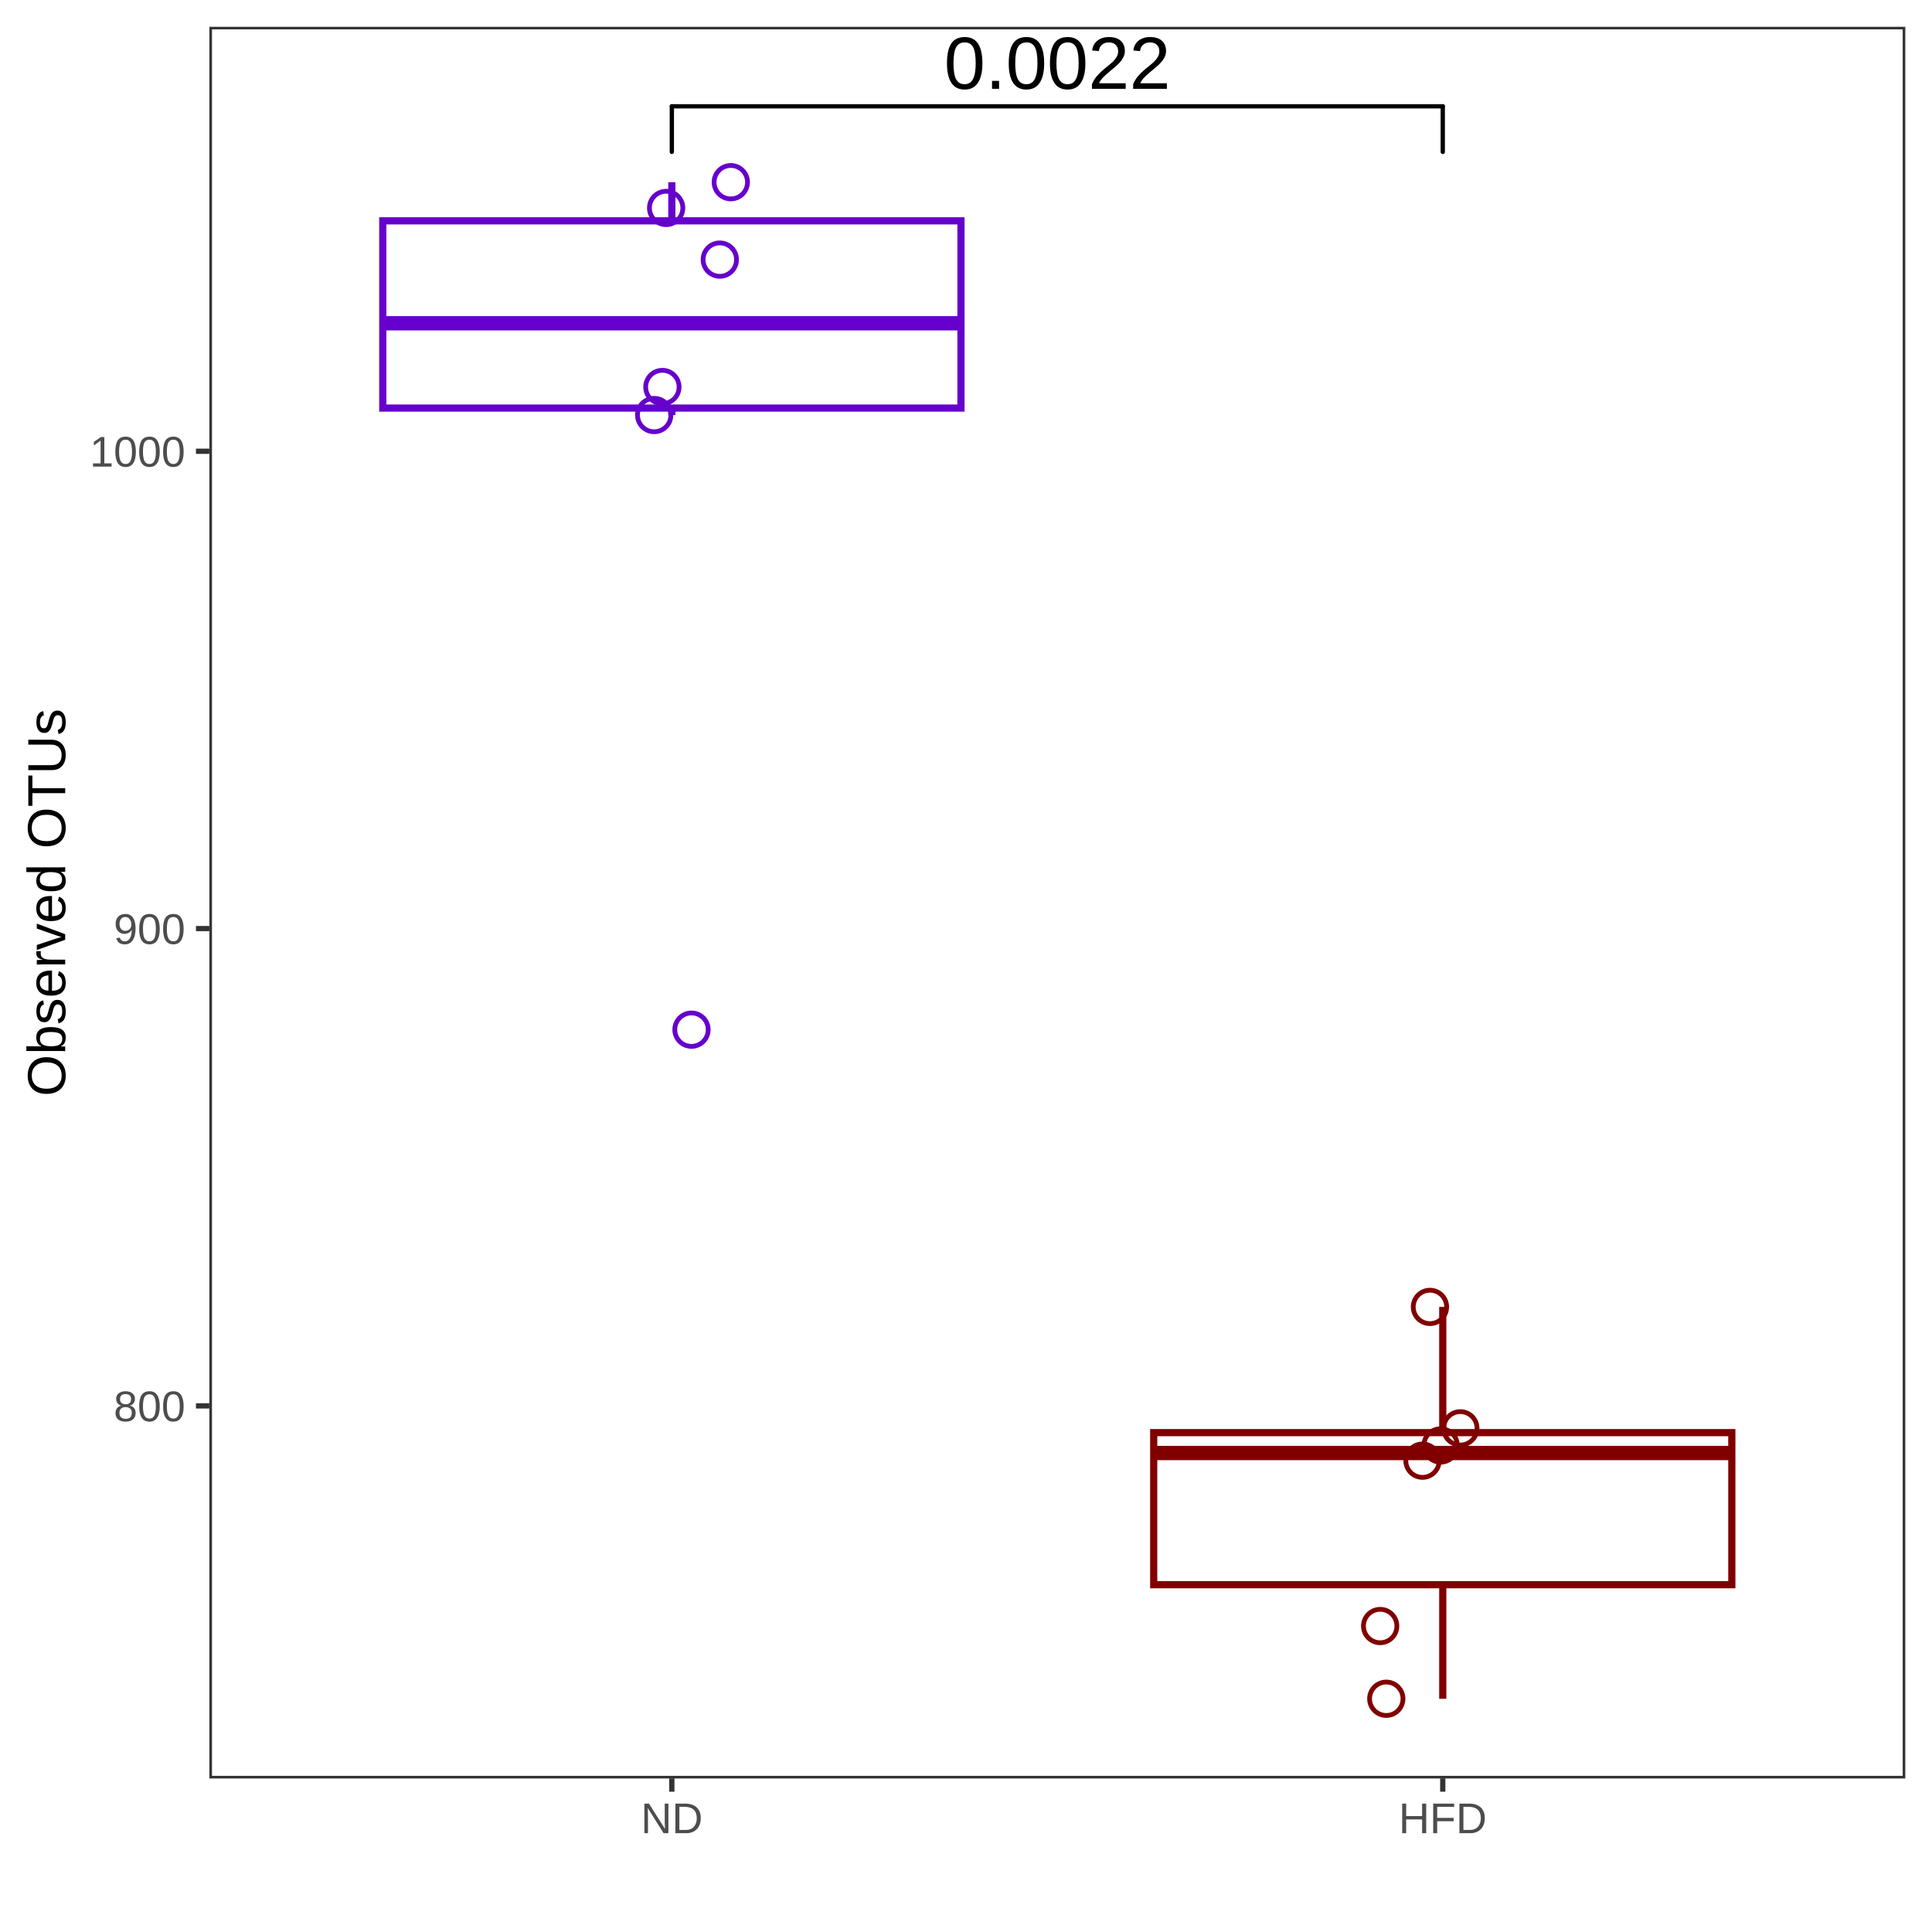
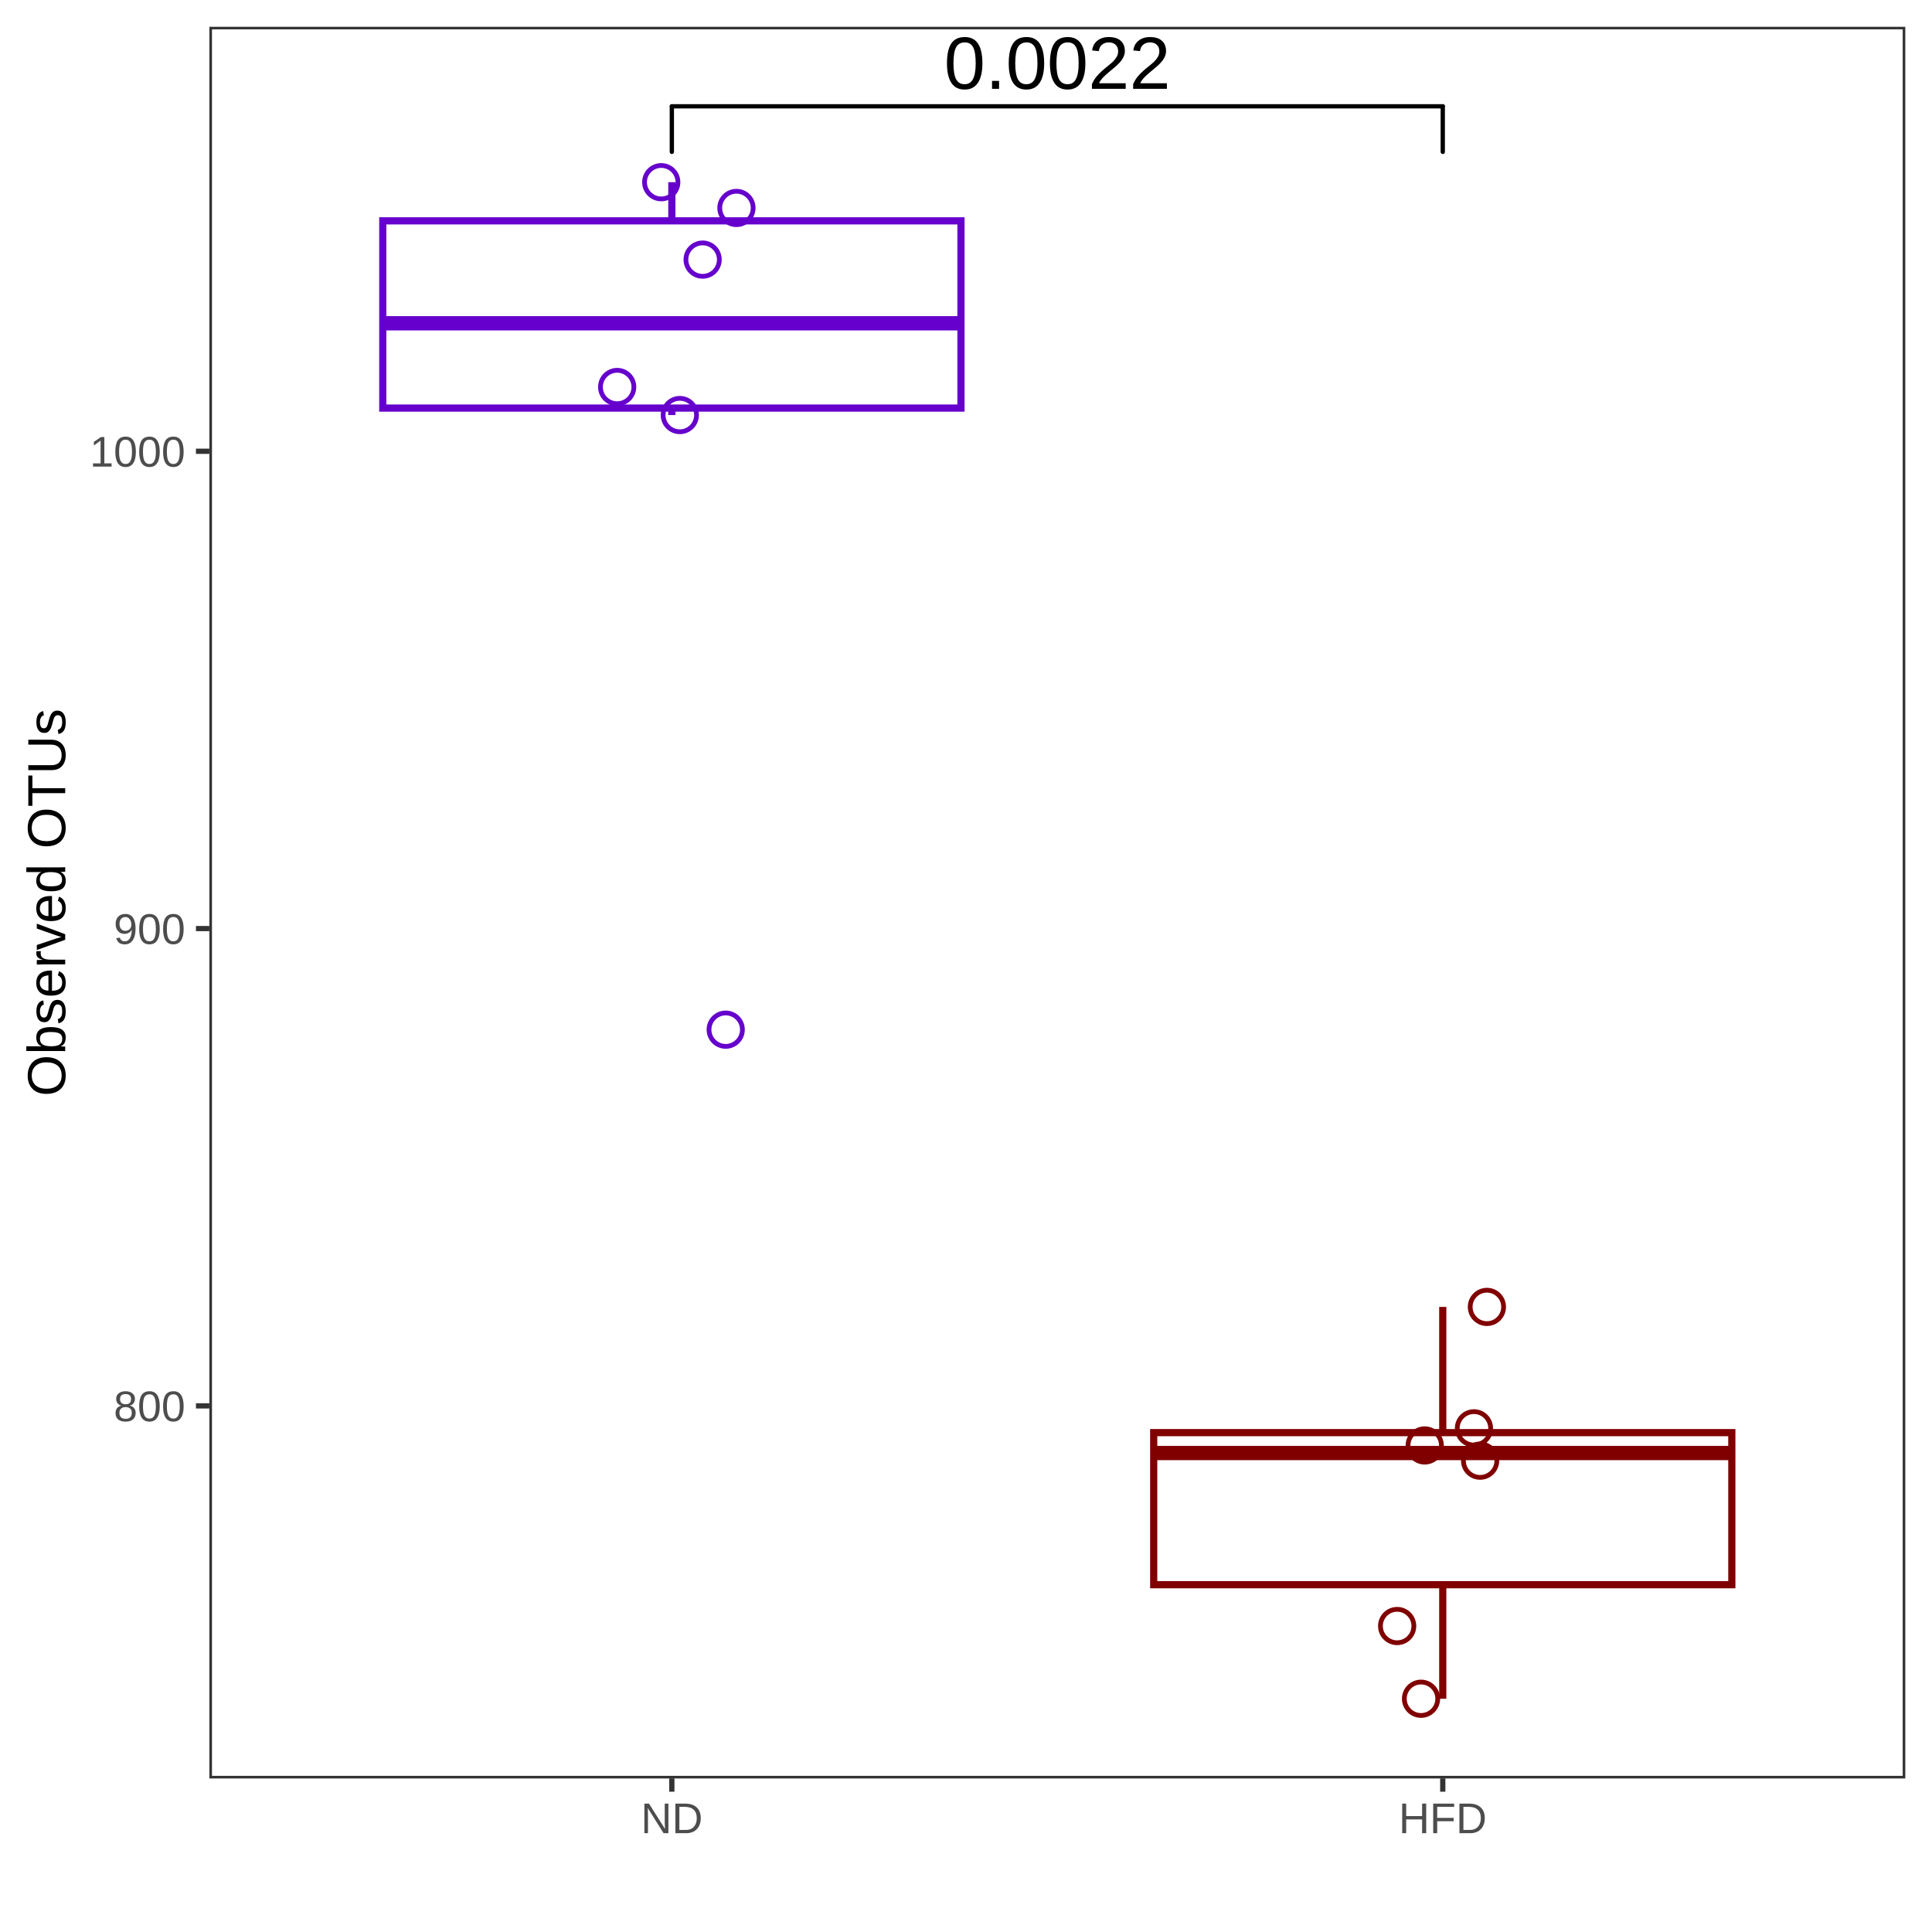
<svg xmlns="http://www.w3.org/2000/svg" class="svglite" width="288.00pt" height="288.00pt" viewBox="0 0 288.00 288.00">
  <defs>
    <style type="text/css">
    .svglite line, .svglite polyline, .svglite polygon, .svglite path, .svglite rect, .svglite circle {
      fill: none;
      stroke: #000000;
      stroke-linecap: round;
      stroke-linejoin: round;
      stroke-miterlimit: 10.00;
    }
    .svglite text {
      white-space: pre;
    }
  </style>
  </defs>
  <rect width="100%" height="100%" style="stroke: none; fill: #FFFFFF;" />
  <defs>
    <clipPath id="cpMC4wMHwyODguMDB8MC4wMHwyODguMDA=">
      <rect x="0.00" y="0.00" width="288.00" height="288.00" />
    </clipPath>
  </defs>
  <g clip-path="url(#cpMC4wMHwyODguMDB8MC4wMHwyODguMDA=)">
    <rect x="0.00" y="0.00" width="288.00" height="288.00" style="stroke-width: 0.78; stroke: #FFFFFF; fill: #FFFFFF;" />
  </g>
  <defs>
    <clipPath id="cpMzEuMjF8Mjg0LjAxfDMuOTl8MjY1LjEw">
      <rect x="31.21" y="3.99" width="252.81" height="261.12" />
    </clipPath>
  </defs>
  <g clip-path="url(#cpMzEuMjF8Mjg0LjAxfDMuOTl8MjY1LjEw)">
    <rect x="31.21" y="3.99" width="252.81" height="261.12" style="stroke-width: 0.78; stroke: none; fill: #FFFFFF;" />
    <line x1="100.15" y1="32.92" x2="100.15" y2="27.16" style="stroke-width: 1.07; stroke: #6600CC; stroke-linecap: butt;" />
    <line x1="100.15" y1="60.83" x2="100.15" y2="61.87" style="stroke-width: 1.07; stroke: #6600CC; stroke-linecap: butt;" />
    <polygon points="57.06,32.92 57.06,60.83 143.25,60.83 143.25,32.92 57.06,32.92 " style="stroke-width: 1.07; stroke: #6600CC; stroke-linecap: butt; stroke-linejoin: miter; fill: #FFFFFF;" />
    <line x1="57.06" y1="48.19" x2="143.25" y2="48.19" style="stroke-width: 2.13; stroke: #6600CC; stroke-linecap: butt; stroke-linejoin: miter;" />
    <line x1="215.07" y1="213.56" x2="215.07" y2="194.82" style="stroke-width: 1.07; stroke: #800000; stroke-linecap: butt;" />
    <line x1="215.07" y1="236.23" x2="215.07" y2="253.23" style="stroke-width: 1.07; stroke: #800000; stroke-linecap: butt;" />
    <polygon points="171.98,213.56 171.98,236.23 258.16,236.23 258.16,213.56 171.98,213.56 " style="stroke-width: 1.07; stroke: #800000; stroke-linecap: butt; stroke-linejoin: miter; fill: #FFFFFF;" />
    <line x1="171.98" y1="216.60" x2="258.16" y2="216.60" style="stroke-width: 2.13; stroke: #800000; stroke-linecap: butt; stroke-linejoin: miter;" />
-     <circle cx="214.75" cy="215.47" r="2.49" style="stroke-width: 0.71; stroke: #800000;" />
-     <circle cx="213.16" cy="194.82" r="2.49" style="stroke-width: 0.71; stroke: #800000;" />
-     <circle cx="206.65" cy="253.23" r="2.49" style="stroke-width: 0.71; stroke: #800000;" />
-     <circle cx="97.52" cy="61.87" r="2.49" style="stroke-width: 0.71; stroke: #6600CC;" />
-     <circle cx="98.74" cy="57.69" r="2.49" style="stroke-width: 0.71; stroke: #6600CC;" />
-     <circle cx="212.05" cy="217.74" r="2.49" style="stroke-width: 0.71; stroke: #800000;" />
-     <circle cx="99.30" cy="31.00" r="2.49" style="stroke-width: 0.71; stroke: #6600CC;" />
-     <circle cx="108.94" cy="27.16" r="2.49" style="stroke-width: 0.71; stroke: #6600CC;" />
-     <circle cx="107.30" cy="38.70" r="2.49" style="stroke-width: 0.71; stroke: #6600CC;" />
-     <circle cx="205.74" cy="242.39" r="2.49" style="stroke-width: 0.71; stroke: #800000;" />
-     <circle cx="217.69" cy="212.92" r="2.49" style="stroke-width: 0.71; stroke: #800000;" />
-     <circle cx="103.08" cy="153.49" r="2.49" style="stroke-width: 0.71; stroke: #6600CC;" />
+     <circle cx="212.38" cy="215.47" r="2.49" style="stroke-width: 0.71; stroke: #800000;" />
+     <circle cx="221.65" cy="194.82" r="2.49" style="stroke-width: 0.71; stroke: #800000;" />
+     <circle cx="211.83" cy="253.23" r="2.49" style="stroke-width: 0.71; stroke: #800000;" />
+     <circle cx="101.34" cy="61.87" r="2.49" style="stroke-width: 0.71; stroke: #6600CC;" />
+     <circle cx="92.00" cy="57.69" r="2.49" style="stroke-width: 0.71; stroke: #6600CC;" />
+     <circle cx="220.64" cy="217.74" r="2.49" style="stroke-width: 0.71; stroke: #800000;" />
+     <circle cx="109.78" cy="31.00" r="2.49" style="stroke-width: 0.71; stroke: #6600CC;" />
+     <circle cx="98.57" cy="27.16" r="2.49" style="stroke-width: 0.71; stroke: #6600CC;" />
+     <circle cx="104.74" cy="38.70" r="2.49" style="stroke-width: 0.71; stroke: #6600CC;" />
+     <circle cx="208.27" cy="242.39" r="2.49" style="stroke-width: 0.71; stroke: #800000;" />
+     <circle cx="219.72" cy="212.92" r="2.49" style="stroke-width: 0.71; stroke: #800000;" />
+     <circle cx="108.18" cy="153.49" r="2.49" style="stroke-width: 0.71; stroke: #6600CC;" />
    <text x="157.61" y="13.24" text-anchor="middle" style="font-size: 11.04px; font-family: &quot;Arial&quot;;" textLength="33.74px" lengthAdjust="spacingAndGlyphs">0.0022</text>
    <line x1="215.07" y1="22.64" x2="215.07" y2="15.85" style="stroke-width: 0.64;" />
    <line x1="215.07" y1="15.85" x2="100.15" y2="15.85" style="stroke-width: 0.64;" />
    <line x1="100.15" y1="15.85" x2="100.15" y2="22.64" style="stroke-width: 0.64;" />
    <rect x="31.21" y="3.99" width="252.81" height="261.12" style="stroke-width: 0.78; stroke: #333333;" />
  </g>
  <g clip-path="url(#cpMC4wMHwyODguMDB8MC4wMHwyODguMDA=)">
    <text x="27.62" y="211.86" text-anchor="end" style="font-size: 6.40px;fill: #4D4D4D; font-family: &quot;Arial&quot;;" textLength="10.67px" lengthAdjust="spacingAndGlyphs">800</text>
    <text x="27.62" y="140.71" text-anchor="end" style="font-size: 6.40px;fill: #4D4D4D; font-family: &quot;Arial&quot;;" textLength="10.67px" lengthAdjust="spacingAndGlyphs">900</text>
    <text x="27.62" y="69.56" text-anchor="end" style="font-size: 6.40px;fill: #4D4D4D; font-family: &quot;Arial&quot;;" textLength="14.23px" lengthAdjust="spacingAndGlyphs">1000</text>
    <polyline points="29.21,209.57 31.21,209.57 " style="stroke-width: 0.78; stroke: #333333; stroke-linecap: butt;" />
    <polyline points="29.21,138.42 31.21,138.42 " style="stroke-width: 0.78; stroke: #333333; stroke-linecap: butt;" />
    <polyline points="29.21,67.27 31.21,67.27 " style="stroke-width: 0.78; stroke: #333333; stroke-linecap: butt;" />
    <polyline points="100.15,267.09 100.15,265.10 " style="stroke-width: 0.78; stroke: #333333; stroke-linecap: butt;" />
    <polyline points="215.07,267.09 215.07,265.10 " style="stroke-width: 0.78; stroke: #333333; stroke-linecap: butt;" />
    <text x="100.15" y="273.27" text-anchor="middle" style="font-size: 6.40px;fill: #4D4D4D; font-family: &quot;Arial&quot;;" textLength="9.23px" lengthAdjust="spacingAndGlyphs">ND</text>
    <text x="215.07" y="273.27" text-anchor="middle" style="font-size: 6.40px;fill: #4D4D4D; font-family: &quot;Arial&quot;;" textLength="13.13px" lengthAdjust="spacingAndGlyphs">HFD</text>
    <text transform="translate(9.72,134.54) rotate(-90)" text-anchor="middle" style="font-size: 8.00px; font-family: &quot;Arial&quot;;" textLength="57.80px" lengthAdjust="spacingAndGlyphs">Observed OTUs</text>
  </g>
</svg>
